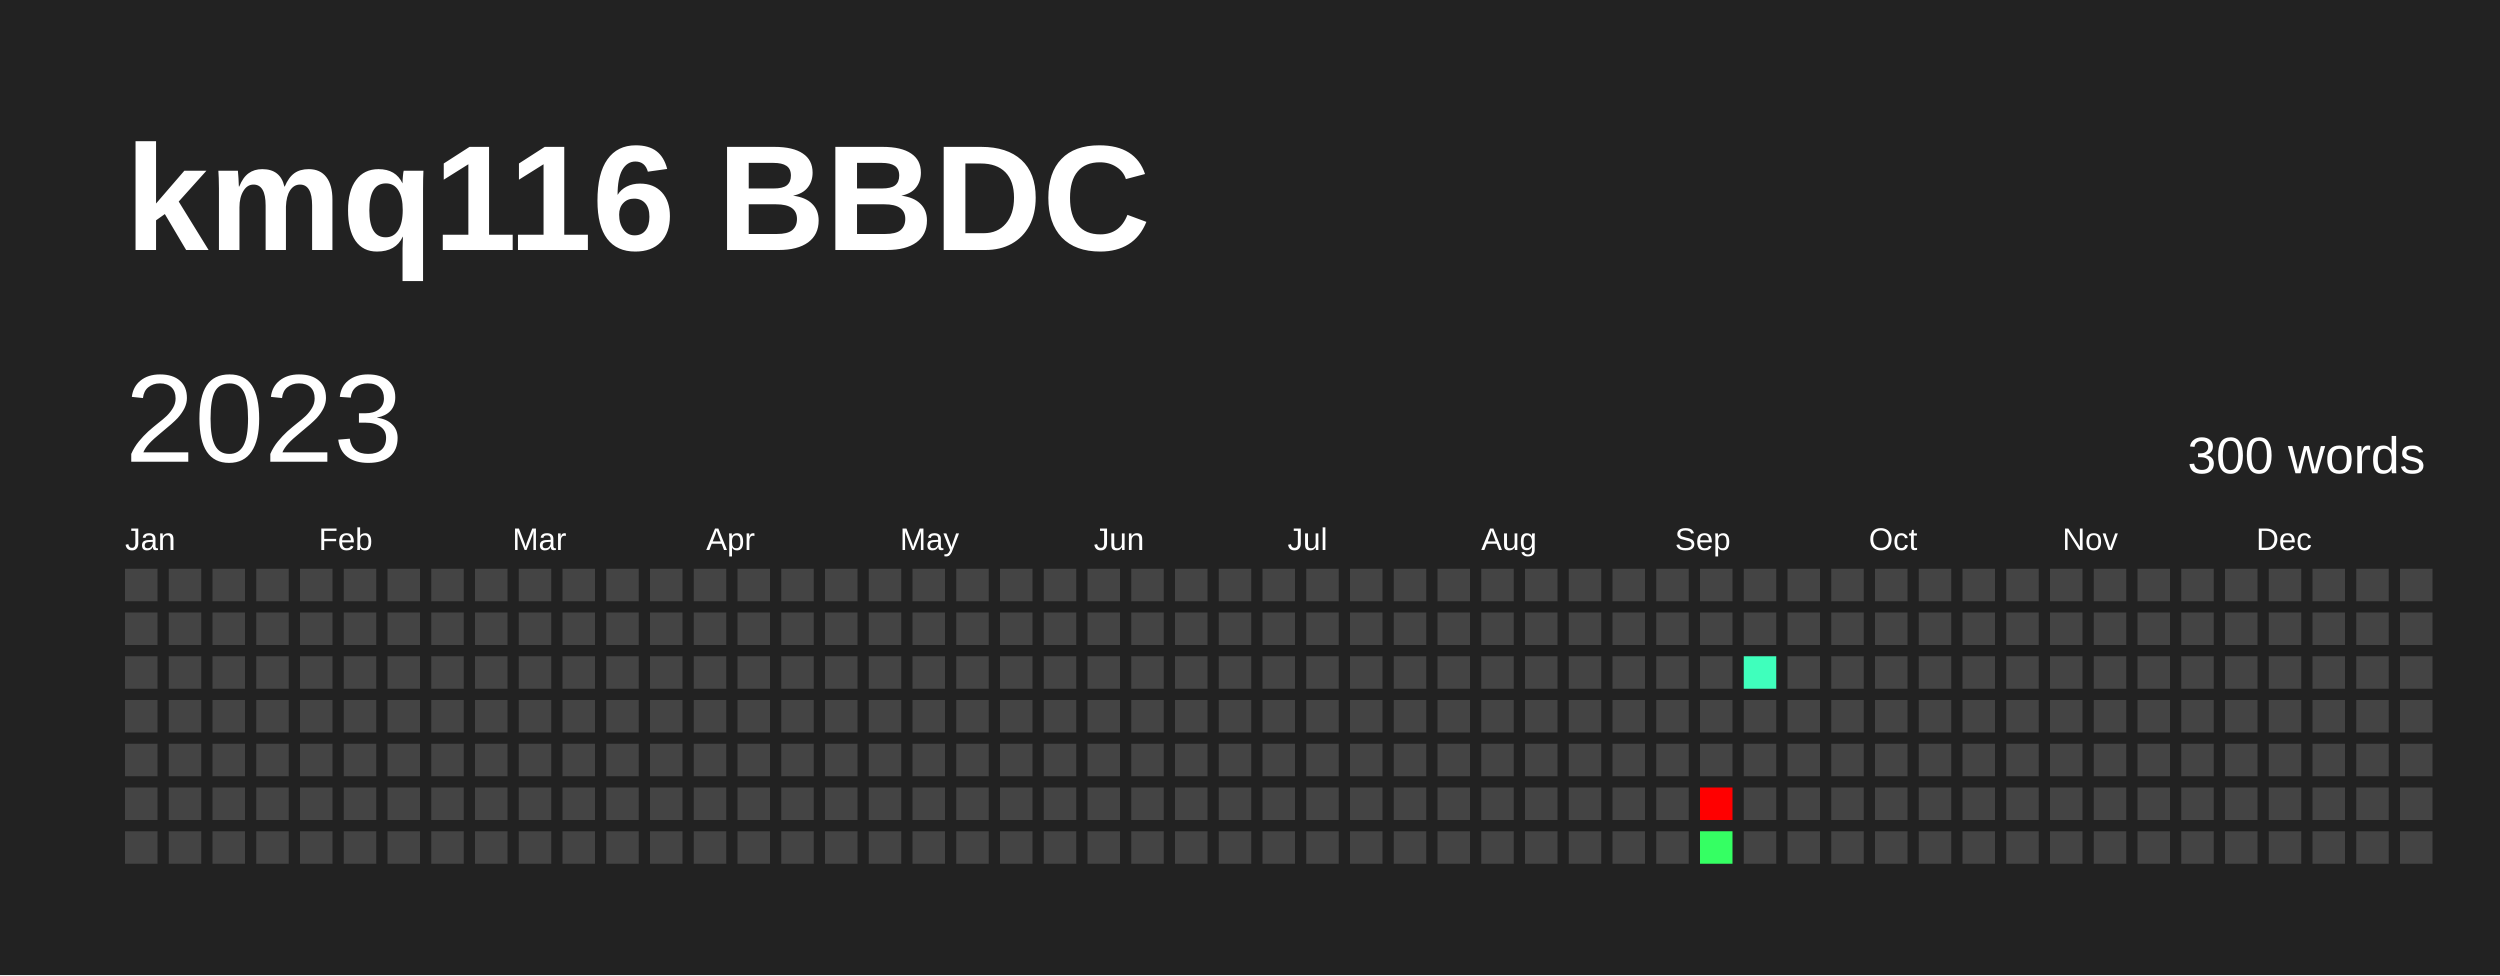
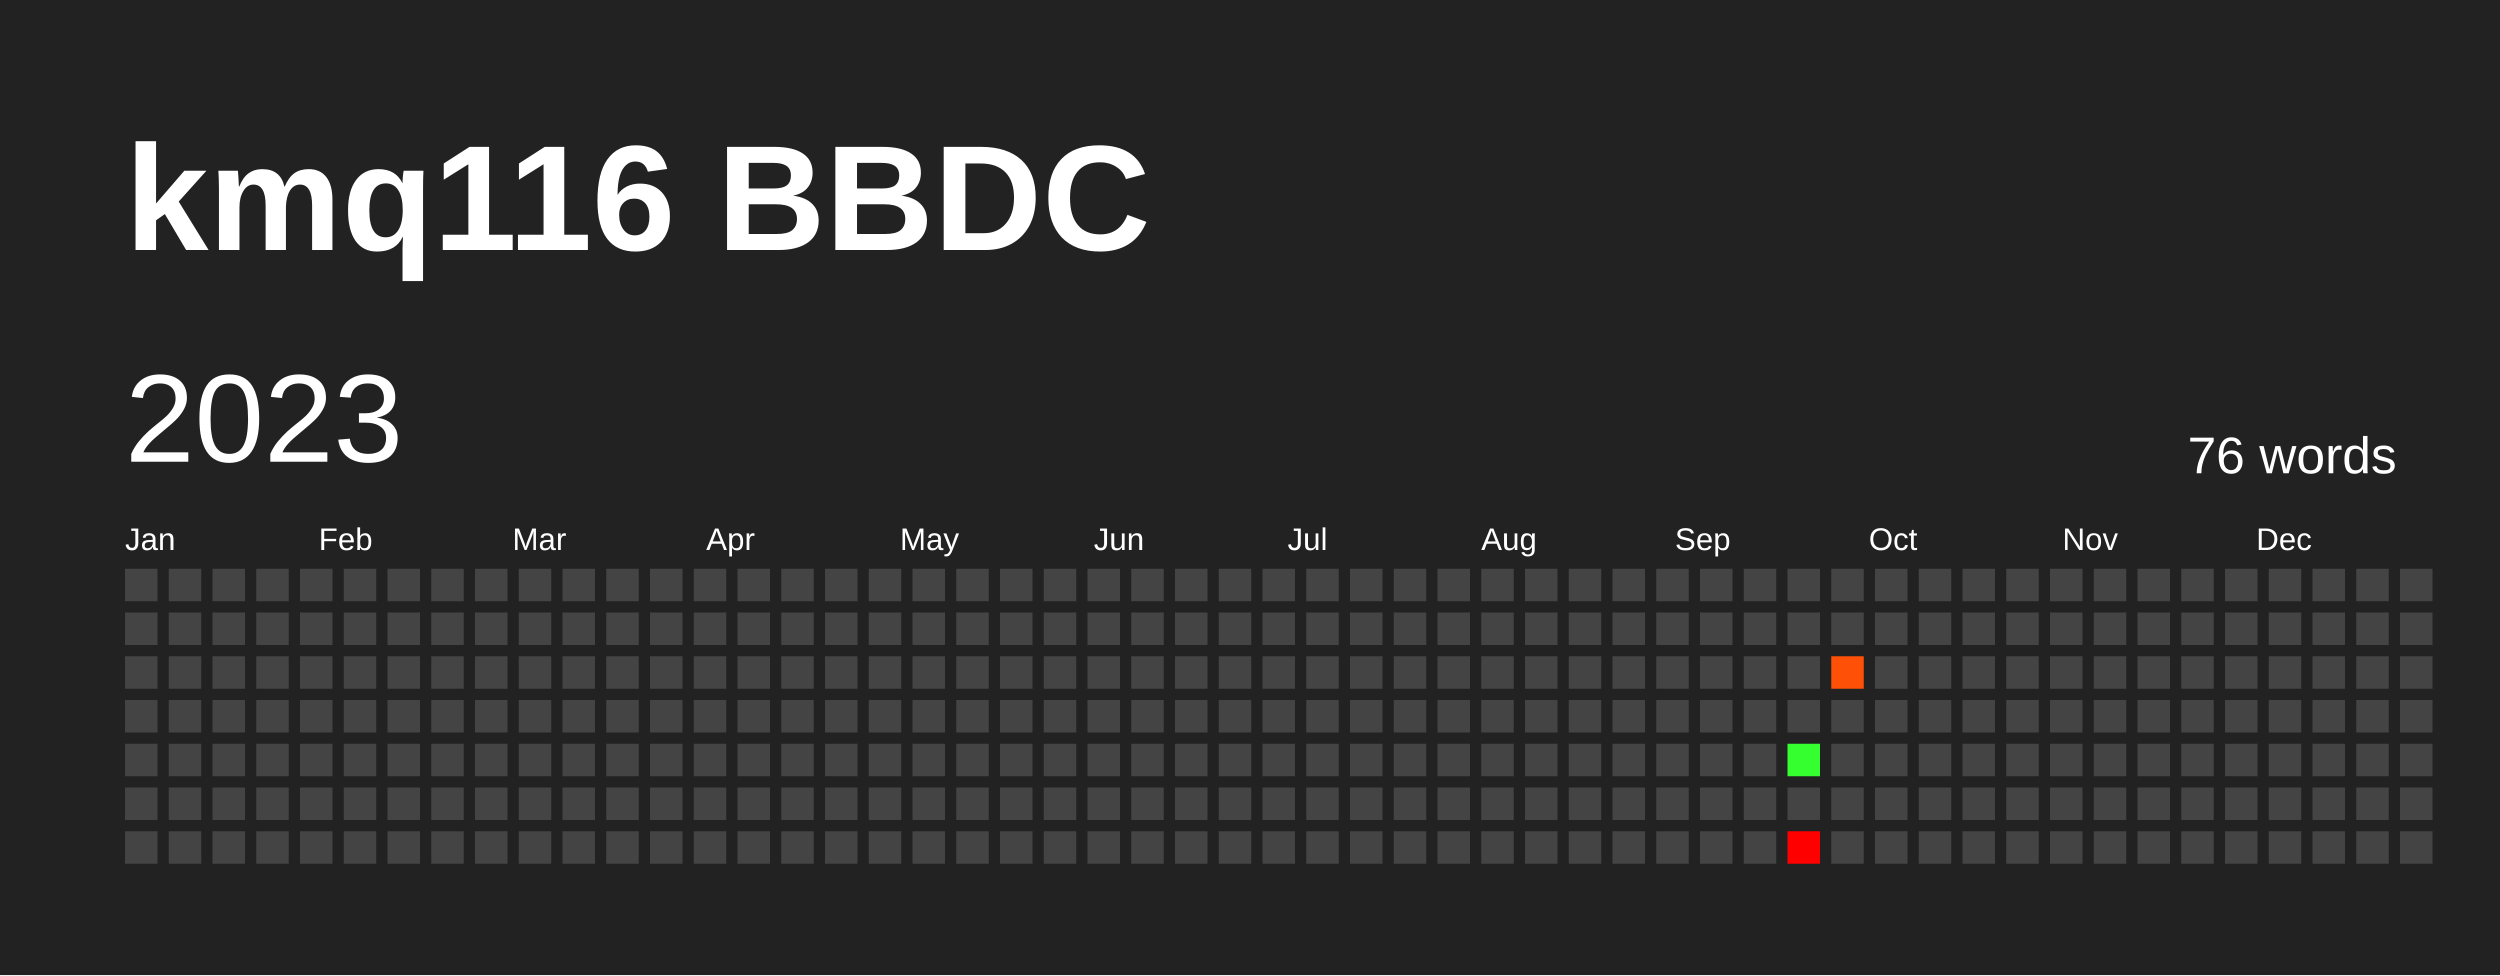
<svg xmlns="http://www.w3.org/2000/svg" baseProfile="full" height="78mm" version="1.1" viewBox="0,0,200,78" width="200mm">
  <defs />
  <rect fill="#222222" height="78" width="200" x="0" y="0" />
  <text fill="#FFFFFF" style="font-size:12px; font-family:Arial; font-weight:bold;" x="10" y="20">kmq116 BBDC</text>
  <text dominant-baseline="hanging" fill="#FFFFFF" style="font-size:10.0px; font-family:Arial;" x="10" y="30">2023</text>
-   <text dominant-baseline="hanging" fill="#FFFFFF" style="font-size:4.125px; font-family:Arial;" x="175" y="35">300 words</text>
+   <text dominant-baseline="hanging" fill="#FFFFFF" style="font-size:4.125px; font-family:Arial;" x="175" y="35">76 words</text>
  <text fill="#FFFFFF" style="font-size:2.5px; font-family:Arial" x="10.0" y="44">Jan</text>
  <text fill="#FFFFFF" style="font-size:2.5px; font-family:Arial" x="25.5" y="44">Feb</text>
  <text fill="#FFFFFF" style="font-size:2.5px; font-family:Arial" x="41.0" y="44">Mar</text>
  <text fill="#FFFFFF" style="font-size:2.5px; font-family:Arial" x="56.5" y="44">Apr</text>
  <text fill="#FFFFFF" style="font-size:2.5px; font-family:Arial" x="72.0" y="44">May</text>
  <text fill="#FFFFFF" style="font-size:2.5px; font-family:Arial" x="87.5" y="44">Jun</text>
  <text fill="#FFFFFF" style="font-size:2.5px; font-family:Arial" x="103.0" y="44">Jul</text>
  <text fill="#FFFFFF" style="font-size:2.5px; font-family:Arial" x="118.5" y="44">Aug</text>
  <text fill="#FFFFFF" style="font-size:2.5px; font-family:Arial" x="134.0" y="44">Sep</text>
  <text fill="#FFFFFF" style="font-size:2.5px; font-family:Arial" x="149.5" y="44">Oct</text>
  <text fill="#FFFFFF" style="font-size:2.5px; font-family:Arial" x="165.0" y="44">Nov</text>
  <text fill="#FFFFFF" style="font-size:2.5px; font-family:Arial" x="180.5" y="44">Dec</text>
  <rect fill="#444444" height="2.6" width="2.6" x="10.0" y="45.5" />
  <rect fill="#444444" height="2.6" width="2.6" x="10.0" y="49.0" />
  <rect fill="#444444" height="2.6" width="2.6" x="10.0" y="52.5" />
  <rect fill="#444444" height="2.6" width="2.6" x="10.0" y="56.0" />
  <rect fill="#444444" height="2.6" width="2.6" x="10.0" y="59.5" />
  <rect fill="#444444" height="2.6" width="2.6" x="10.0" y="63.0" />
  <rect fill="#444444" height="2.6" width="2.6" x="10.0" y="66.5" />
  <rect fill="#444444" height="2.6" width="2.6" x="13.5" y="45.5" />
  <rect fill="#444444" height="2.6" width="2.6" x="13.5" y="49.0" />
  <rect fill="#444444" height="2.6" width="2.6" x="13.5" y="52.5" />
  <rect fill="#444444" height="2.6" width="2.6" x="13.5" y="56.0" />
  <rect fill="#444444" height="2.6" width="2.6" x="13.5" y="59.5" />
  <rect fill="#444444" height="2.6" width="2.6" x="13.5" y="63.0" />
  <rect fill="#444444" height="2.6" width="2.6" x="13.5" y="66.5" />
  <rect fill="#444444" height="2.6" width="2.6" x="17.0" y="45.5" />
  <rect fill="#444444" height="2.6" width="2.6" x="17.0" y="49.0" />
  <rect fill="#444444" height="2.6" width="2.6" x="17.0" y="52.5" />
  <rect fill="#444444" height="2.6" width="2.6" x="17.0" y="56.0" />
  <rect fill="#444444" height="2.6" width="2.6" x="17.0" y="59.5" />
  <rect fill="#444444" height="2.6" width="2.6" x="17.0" y="63.0" />
  <rect fill="#444444" height="2.6" width="2.6" x="17.0" y="66.5" />
  <rect fill="#444444" height="2.6" width="2.6" x="20.5" y="45.5" />
  <rect fill="#444444" height="2.6" width="2.6" x="20.5" y="49.0" />
  <rect fill="#444444" height="2.6" width="2.6" x="20.5" y="52.5" />
  <rect fill="#444444" height="2.6" width="2.6" x="20.5" y="56.0" />
  <rect fill="#444444" height="2.6" width="2.6" x="20.5" y="59.5" />
  <rect fill="#444444" height="2.6" width="2.6" x="20.5" y="63.0" />
  <rect fill="#444444" height="2.6" width="2.6" x="20.5" y="66.5" />
  <rect fill="#444444" height="2.6" width="2.6" x="24.0" y="45.5" />
  <rect fill="#444444" height="2.6" width="2.6" x="24.0" y="49.0" />
  <rect fill="#444444" height="2.6" width="2.6" x="24.0" y="52.5" />
  <rect fill="#444444" height="2.6" width="2.6" x="24.0" y="56.0" />
  <rect fill="#444444" height="2.6" width="2.6" x="24.0" y="59.5" />
  <rect fill="#444444" height="2.6" width="2.6" x="24.0" y="63.0" />
  <rect fill="#444444" height="2.6" width="2.6" x="24.0" y="66.5" />
  <rect fill="#444444" height="2.6" width="2.6" x="27.5" y="45.5" />
  <rect fill="#444444" height="2.6" width="2.6" x="27.5" y="49.0" />
  <rect fill="#444444" height="2.6" width="2.6" x="27.5" y="52.5" />
  <rect fill="#444444" height="2.6" width="2.6" x="27.5" y="56.0" />
  <rect fill="#444444" height="2.6" width="2.6" x="27.5" y="59.5" />
  <rect fill="#444444" height="2.6" width="2.6" x="27.5" y="63.0" />
  <rect fill="#444444" height="2.6" width="2.6" x="27.5" y="66.5" />
  <rect fill="#444444" height="2.6" width="2.6" x="31.0" y="45.5" />
  <rect fill="#444444" height="2.6" width="2.6" x="31.0" y="49.0" />
  <rect fill="#444444" height="2.6" width="2.6" x="31.0" y="52.5" />
  <rect fill="#444444" height="2.6" width="2.6" x="31.0" y="56.0" />
  <rect fill="#444444" height="2.6" width="2.6" x="31.0" y="59.5" />
  <rect fill="#444444" height="2.6" width="2.6" x="31.0" y="63.0" />
  <rect fill="#444444" height="2.6" width="2.6" x="31.0" y="66.5" />
  <rect fill="#444444" height="2.6" width="2.6" x="34.5" y="45.5" />
  <rect fill="#444444" height="2.6" width="2.6" x="34.5" y="49.0" />
  <rect fill="#444444" height="2.6" width="2.6" x="34.5" y="52.5" />
  <rect fill="#444444" height="2.6" width="2.6" x="34.5" y="56.0" />
  <rect fill="#444444" height="2.6" width="2.6" x="34.5" y="59.5" />
  <rect fill="#444444" height="2.6" width="2.6" x="34.5" y="63.0" />
  <rect fill="#444444" height="2.6" width="2.6" x="34.5" y="66.5" />
  <rect fill="#444444" height="2.6" width="2.6" x="38.0" y="45.5" />
  <rect fill="#444444" height="2.6" width="2.6" x="38.0" y="49.0" />
  <rect fill="#444444" height="2.6" width="2.6" x="38.0" y="52.5" />
  <rect fill="#444444" height="2.6" width="2.6" x="38.0" y="56.0" />
  <rect fill="#444444" height="2.6" width="2.6" x="38.0" y="59.5" />
  <rect fill="#444444" height="2.6" width="2.6" x="38.0" y="63.0" />
  <rect fill="#444444" height="2.6" width="2.6" x="38.0" y="66.5" />
  <rect fill="#444444" height="2.6" width="2.6" x="41.5" y="45.5" />
  <rect fill="#444444" height="2.6" width="2.6" x="41.5" y="49.0" />
  <rect fill="#444444" height="2.6" width="2.6" x="41.5" y="52.5" />
  <rect fill="#444444" height="2.6" width="2.6" x="41.5" y="56.0" />
  <rect fill="#444444" height="2.6" width="2.6" x="41.5" y="59.5" />
  <rect fill="#444444" height="2.6" width="2.6" x="41.5" y="63.0" />
  <rect fill="#444444" height="2.6" width="2.6" x="41.5" y="66.5" />
  <rect fill="#444444" height="2.6" width="2.6" x="45.0" y="45.5" />
  <rect fill="#444444" height="2.6" width="2.6" x="45.0" y="49.0" />
  <rect fill="#444444" height="2.6" width="2.6" x="45.0" y="52.5" />
  <rect fill="#444444" height="2.6" width="2.6" x="45.0" y="56.0" />
  <rect fill="#444444" height="2.6" width="2.6" x="45.0" y="59.5" />
  <rect fill="#444444" height="2.6" width="2.6" x="45.0" y="63.0" />
  <rect fill="#444444" height="2.6" width="2.6" x="45.0" y="66.5" />
  <rect fill="#444444" height="2.6" width="2.6" x="48.5" y="45.5" />
  <rect fill="#444444" height="2.6" width="2.6" x="48.5" y="49.0" />
  <rect fill="#444444" height="2.6" width="2.6" x="48.5" y="52.5" />
  <rect fill="#444444" height="2.6" width="2.6" x="48.5" y="56.0" />
  <rect fill="#444444" height="2.6" width="2.6" x="48.5" y="59.5" />
  <rect fill="#444444" height="2.6" width="2.6" x="48.5" y="63.0" />
  <rect fill="#444444" height="2.6" width="2.6" x="48.5" y="66.5" />
  <rect fill="#444444" height="2.6" width="2.6" x="52.0" y="45.5" />
  <rect fill="#444444" height="2.6" width="2.6" x="52.0" y="49.0" />
  <rect fill="#444444" height="2.6" width="2.6" x="52.0" y="52.5" />
  <rect fill="#444444" height="2.6" width="2.6" x="52.0" y="56.0" />
  <rect fill="#444444" height="2.6" width="2.6" x="52.0" y="59.5" />
  <rect fill="#444444" height="2.6" width="2.6" x="52.0" y="63.0" />
  <rect fill="#444444" height="2.6" width="2.6" x="52.0" y="66.5" />
  <rect fill="#444444" height="2.6" width="2.6" x="55.5" y="45.5" />
  <rect fill="#444444" height="2.6" width="2.6" x="55.5" y="49.0" />
  <rect fill="#444444" height="2.6" width="2.6" x="55.5" y="52.5" />
  <rect fill="#444444" height="2.6" width="2.6" x="55.5" y="56.0" />
  <rect fill="#444444" height="2.6" width="2.6" x="55.5" y="59.5" />
  <rect fill="#444444" height="2.6" width="2.6" x="55.5" y="63.0" />
  <rect fill="#444444" height="2.6" width="2.6" x="55.5" y="66.5" />
  <rect fill="#444444" height="2.6" width="2.6" x="59.0" y="45.5" />
  <rect fill="#444444" height="2.6" width="2.6" x="59.0" y="49.0" />
  <rect fill="#444444" height="2.6" width="2.6" x="59.0" y="52.5" />
  <rect fill="#444444" height="2.6" width="2.6" x="59.0" y="56.0" />
  <rect fill="#444444" height="2.6" width="2.6" x="59.0" y="59.5" />
  <rect fill="#444444" height="2.6" width="2.6" x="59.0" y="63.0" />
  <rect fill="#444444" height="2.6" width="2.6" x="59.0" y="66.5" />
  <rect fill="#444444" height="2.6" width="2.6" x="62.5" y="45.5" />
  <rect fill="#444444" height="2.6" width="2.6" x="62.5" y="49.0" />
  <rect fill="#444444" height="2.6" width="2.6" x="62.5" y="52.5" />
  <rect fill="#444444" height="2.6" width="2.6" x="62.5" y="56.0" />
  <rect fill="#444444" height="2.6" width="2.6" x="62.5" y="59.5" />
  <rect fill="#444444" height="2.6" width="2.6" x="62.5" y="63.0" />
  <rect fill="#444444" height="2.6" width="2.6" x="62.5" y="66.5" />
  <rect fill="#444444" height="2.6" width="2.6" x="66.0" y="45.5" />
  <rect fill="#444444" height="2.6" width="2.6" x="66.0" y="49.0" />
  <rect fill="#444444" height="2.6" width="2.6" x="66.0" y="52.5" />
  <rect fill="#444444" height="2.6" width="2.6" x="66.0" y="56.0" />
  <rect fill="#444444" height="2.6" width="2.6" x="66.0" y="59.5" />
  <rect fill="#444444" height="2.6" width="2.6" x="66.0" y="63.0" />
  <rect fill="#444444" height="2.6" width="2.6" x="66.0" y="66.5" />
  <rect fill="#444444" height="2.6" width="2.6" x="69.5" y="45.5" />
  <rect fill="#444444" height="2.6" width="2.6" x="69.5" y="49.0" />
  <rect fill="#444444" height="2.6" width="2.6" x="69.5" y="52.5" />
  <rect fill="#444444" height="2.6" width="2.6" x="69.5" y="56.0" />
  <rect fill="#444444" height="2.6" width="2.6" x="69.5" y="59.5" />
  <rect fill="#444444" height="2.6" width="2.6" x="69.5" y="63.0" />
  <rect fill="#444444" height="2.6" width="2.6" x="69.5" y="66.5" />
  <rect fill="#444444" height="2.6" width="2.6" x="73.0" y="45.5" />
  <rect fill="#444444" height="2.6" width="2.6" x="73.0" y="49.0" />
  <rect fill="#444444" height="2.6" width="2.6" x="73.0" y="52.5" />
  <rect fill="#444444" height="2.6" width="2.6" x="73.0" y="56.0" />
  <rect fill="#444444" height="2.6" width="2.6" x="73.0" y="59.5" />
  <rect fill="#444444" height="2.6" width="2.6" x="73.0" y="63.0" />
  <rect fill="#444444" height="2.6" width="2.6" x="73.0" y="66.5" />
  <rect fill="#444444" height="2.6" width="2.6" x="76.5" y="45.5" />
  <rect fill="#444444" height="2.6" width="2.6" x="76.5" y="49.0" />
  <rect fill="#444444" height="2.6" width="2.6" x="76.5" y="52.5" />
  <rect fill="#444444" height="2.6" width="2.6" x="76.5" y="56.0" />
  <rect fill="#444444" height="2.6" width="2.6" x="76.5" y="59.5" />
  <rect fill="#444444" height="2.6" width="2.6" x="76.5" y="63.0" />
  <rect fill="#444444" height="2.6" width="2.6" x="76.5" y="66.5" />
  <rect fill="#444444" height="2.6" width="2.6" x="80.0" y="45.5" />
  <rect fill="#444444" height="2.6" width="2.6" x="80.0" y="49.0" />
  <rect fill="#444444" height="2.6" width="2.6" x="80.0" y="52.5" />
  <rect fill="#444444" height="2.6" width="2.6" x="80.0" y="56.0" />
  <rect fill="#444444" height="2.6" width="2.6" x="80.0" y="59.5" />
  <rect fill="#444444" height="2.6" width="2.6" x="80.0" y="63.0" />
  <rect fill="#444444" height="2.6" width="2.6" x="80.0" y="66.5" />
  <rect fill="#444444" height="2.6" width="2.6" x="83.5" y="45.5" />
  <rect fill="#444444" height="2.6" width="2.6" x="83.5" y="49.0" />
  <rect fill="#444444" height="2.6" width="2.6" x="83.5" y="52.5" />
  <rect fill="#444444" height="2.6" width="2.6" x="83.5" y="56.0" />
  <rect fill="#444444" height="2.6" width="2.6" x="83.5" y="59.5" />
  <rect fill="#444444" height="2.6" width="2.6" x="83.5" y="63.0" />
  <rect fill="#444444" height="2.6" width="2.6" x="83.5" y="66.5" />
  <rect fill="#444444" height="2.6" width="2.6" x="87.0" y="45.5" />
  <rect fill="#444444" height="2.6" width="2.6" x="87.0" y="49.0" />
  <rect fill="#444444" height="2.6" width="2.6" x="87.0" y="52.5" />
  <rect fill="#444444" height="2.6" width="2.6" x="87.0" y="56.0" />
  <rect fill="#444444" height="2.6" width="2.6" x="87.0" y="59.5" />
  <rect fill="#444444" height="2.6" width="2.6" x="87.0" y="63.0" />
  <rect fill="#444444" height="2.6" width="2.6" x="87.0" y="66.5" />
  <rect fill="#444444" height="2.6" width="2.6" x="90.5" y="45.5" />
  <rect fill="#444444" height="2.6" width="2.6" x="90.5" y="49.0" />
  <rect fill="#444444" height="2.6" width="2.6" x="90.5" y="52.5" />
  <rect fill="#444444" height="2.6" width="2.6" x="90.5" y="56.0" />
  <rect fill="#444444" height="2.6" width="2.6" x="90.5" y="59.5" />
  <rect fill="#444444" height="2.6" width="2.6" x="90.5" y="63.0" />
  <rect fill="#444444" height="2.6" width="2.6" x="90.5" y="66.5" />
  <rect fill="#444444" height="2.6" width="2.6" x="94.0" y="45.5" />
  <rect fill="#444444" height="2.6" width="2.6" x="94.0" y="49.0" />
  <rect fill="#444444" height="2.6" width="2.6" x="94.0" y="52.5" />
  <rect fill="#444444" height="2.6" width="2.6" x="94.0" y="56.0" />
  <rect fill="#444444" height="2.6" width="2.6" x="94.0" y="59.5" />
  <rect fill="#444444" height="2.6" width="2.6" x="94.0" y="63.0" />
  <rect fill="#444444" height="2.6" width="2.6" x="94.0" y="66.5" />
  <rect fill="#444444" height="2.6" width="2.6" x="97.5" y="45.5" />
  <rect fill="#444444" height="2.6" width="2.6" x="97.5" y="49.0" />
  <rect fill="#444444" height="2.6" width="2.6" x="97.5" y="52.5" />
  <rect fill="#444444" height="2.6" width="2.6" x="97.5" y="56.0" />
  <rect fill="#444444" height="2.6" width="2.6" x="97.5" y="59.5" />
  <rect fill="#444444" height="2.6" width="2.6" x="97.5" y="63.0" />
  <rect fill="#444444" height="2.6" width="2.6" x="97.5" y="66.5" />
  <rect fill="#444444" height="2.6" width="2.6" x="101.0" y="45.5" />
  <rect fill="#444444" height="2.6" width="2.6" x="101.0" y="49.0" />
  <rect fill="#444444" height="2.6" width="2.6" x="101.0" y="52.5" />
  <rect fill="#444444" height="2.6" width="2.6" x="101.0" y="56.0" />
  <rect fill="#444444" height="2.6" width="2.6" x="101.0" y="59.5" />
  <rect fill="#444444" height="2.6" width="2.6" x="101.0" y="63.0" />
  <rect fill="#444444" height="2.6" width="2.6" x="101.0" y="66.5" />
  <rect fill="#444444" height="2.6" width="2.6" x="104.5" y="45.5" />
  <rect fill="#444444" height="2.6" width="2.6" x="104.5" y="49.0" />
  <rect fill="#444444" height="2.6" width="2.6" x="104.5" y="52.5" />
  <rect fill="#444444" height="2.6" width="2.6" x="104.5" y="56.0" />
  <rect fill="#444444" height="2.6" width="2.6" x="104.5" y="59.5" />
  <rect fill="#444444" height="2.6" width="2.6" x="104.5" y="63.0" />
  <rect fill="#444444" height="2.6" width="2.6" x="104.5" y="66.5" />
  <rect fill="#444444" height="2.6" width="2.6" x="108.0" y="45.5" />
  <rect fill="#444444" height="2.6" width="2.6" x="108.0" y="49.0" />
  <rect fill="#444444" height="2.6" width="2.6" x="108.0" y="52.5" />
  <rect fill="#444444" height="2.6" width="2.6" x="108.0" y="56.0" />
  <rect fill="#444444" height="2.6" width="2.6" x="108.0" y="59.5" />
  <rect fill="#444444" height="2.6" width="2.6" x="108.0" y="63.0" />
  <rect fill="#444444" height="2.6" width="2.6" x="108.0" y="66.5" />
  <rect fill="#444444" height="2.6" width="2.6" x="111.5" y="45.5" />
  <rect fill="#444444" height="2.6" width="2.6" x="111.5" y="49.0" />
  <rect fill="#444444" height="2.6" width="2.6" x="111.5" y="52.5" />
  <rect fill="#444444" height="2.6" width="2.6" x="111.5" y="56.0" />
  <rect fill="#444444" height="2.6" width="2.6" x="111.5" y="59.5" />
  <rect fill="#444444" height="2.6" width="2.6" x="111.5" y="63.0" />
  <rect fill="#444444" height="2.6" width="2.6" x="111.5" y="66.5" />
  <rect fill="#444444" height="2.6" width="2.6" x="115.0" y="45.5" />
  <rect fill="#444444" height="2.6" width="2.6" x="115.0" y="49.0" />
  <rect fill="#444444" height="2.6" width="2.6" x="115.0" y="52.5" />
  <rect fill="#444444" height="2.6" width="2.6" x="115.0" y="56.0" />
  <rect fill="#444444" height="2.6" width="2.6" x="115.0" y="59.5" />
  <rect fill="#444444" height="2.6" width="2.6" x="115.0" y="63.0" />
  <rect fill="#444444" height="2.6" width="2.6" x="115.0" y="66.5" />
  <rect fill="#444444" height="2.6" width="2.6" x="118.5" y="45.5" />
  <rect fill="#444444" height="2.6" width="2.6" x="118.5" y="49.0" />
  <rect fill="#444444" height="2.6" width="2.6" x="118.5" y="52.5" />
  <rect fill="#444444" height="2.6" width="2.6" x="118.5" y="56.0" />
  <rect fill="#444444" height="2.6" width="2.6" x="118.5" y="59.5" />
  <rect fill="#444444" height="2.6" width="2.6" x="118.5" y="63.0" />
  <rect fill="#444444" height="2.6" width="2.6" x="118.5" y="66.5" />
  <rect fill="#444444" height="2.6" width="2.6" x="122.0" y="45.5" />
  <rect fill="#444444" height="2.6" width="2.6" x="122.0" y="49.0" />
  <rect fill="#444444" height="2.6" width="2.6" x="122.0" y="52.5" />
  <rect fill="#444444" height="2.6" width="2.6" x="122.0" y="56.0" />
  <rect fill="#444444" height="2.6" width="2.6" x="122.0" y="59.5" />
  <rect fill="#444444" height="2.6" width="2.6" x="122.0" y="63.0" />
  <rect fill="#444444" height="2.6" width="2.6" x="122.0" y="66.5" />
  <rect fill="#444444" height="2.6" width="2.6" x="125.5" y="45.5" />
  <rect fill="#444444" height="2.6" width="2.6" x="125.5" y="49.0" />
  <rect fill="#444444" height="2.6" width="2.6" x="125.5" y="52.5" />
  <rect fill="#444444" height="2.6" width="2.6" x="125.5" y="56.0" />
  <rect fill="#444444" height="2.6" width="2.6" x="125.5" y="59.5" />
  <rect fill="#444444" height="2.6" width="2.6" x="125.5" y="63.0" />
  <rect fill="#444444" height="2.6" width="2.6" x="125.5" y="66.5" />
  <rect fill="#444444" height="2.6" width="2.6" x="129.0" y="45.5" />
  <rect fill="#444444" height="2.6" width="2.6" x="129.0" y="49.0" />
  <rect fill="#444444" height="2.6" width="2.6" x="129.0" y="52.5" />
  <rect fill="#444444" height="2.6" width="2.6" x="129.0" y="56.0" />
  <rect fill="#444444" height="2.6" width="2.6" x="129.0" y="59.5" />
  <rect fill="#444444" height="2.6" width="2.6" x="129.0" y="63.0" />
  <rect fill="#444444" height="2.6" width="2.6" x="129.0" y="66.5" />
  <rect fill="#444444" height="2.6" width="2.6" x="132.5" y="45.5" />
  <rect fill="#444444" height="2.6" width="2.6" x="132.5" y="49.0" />
  <rect fill="#444444" height="2.6" width="2.6" x="132.5" y="52.5" />
  <rect fill="#444444" height="2.6" width="2.6" x="132.5" y="56.0" />
  <rect fill="#444444" height="2.6" width="2.6" x="132.5" y="59.5" />
  <rect fill="#444444" height="2.6" width="2.6" x="132.5" y="63.0" />
  <rect fill="#444444" height="2.6" width="2.6" x="132.5" y="66.5" />
  <rect fill="#444444" height="2.6" width="2.6" x="136.0" y="45.5" />
  <rect fill="#444444" height="2.6" width="2.6" x="136.0" y="49.0" />
  <rect fill="#444444" height="2.6" width="2.6" x="136.0" y="52.5" />
  <rect fill="#444444" height="2.6" width="2.6" x="136.0" y="56.0" />
  <rect fill="#444444" height="2.6" width="2.6" x="136.0" y="59.5" />
-   <rect fill="red" height="2.6" width="2.6" x="136.0" y="63.0" />
-   <rect fill="#35ff63" height="2.6" width="2.6" x="136.0" y="66.5" />
+   <rect fill="#444444" height="2.6" width="2.6" x="136.0" y="63.0" />
+   <rect fill="#444444" height="2.6" width="2.6" x="136.0" y="66.5" />
  <rect fill="#444444" height="2.6" width="2.6" x="139.5" y="45.5" />
  <rect fill="#444444" height="2.6" width="2.6" x="139.5" y="49.0" />
-   <rect fill="#3fffbc" height="2.6" width="2.6" x="139.5" y="52.5" />
+   <rect fill="#444444" height="2.6" width="2.6" x="139.5" y="52.5" />
  <rect fill="#444444" height="2.6" width="2.6" x="139.5" y="56.0" />
  <rect fill="#444444" height="2.6" width="2.6" x="139.5" y="59.5" />
  <rect fill="#444444" height="2.6" width="2.6" x="139.5" y="63.0" />
  <rect fill="#444444" height="2.6" width="2.6" x="139.5" y="66.5" />
  <rect fill="#444444" height="2.6" width="2.6" x="143.0" y="45.5" />
  <rect fill="#444444" height="2.6" width="2.6" x="143.0" y="49.0" />
  <rect fill="#444444" height="2.6" width="2.6" x="143.0" y="52.5" />
  <rect fill="#444444" height="2.6" width="2.6" x="143.0" y="56.0" />
-   <rect fill="#444444" height="2.6" width="2.6" x="143.0" y="59.5" />
+   <rect fill="#35ff2f" height="2.6" width="2.6" x="143.0" y="59.5" />
  <rect fill="#444444" height="2.6" width="2.6" x="143.0" y="63.0" />
-   <rect fill="#444444" height="2.6" width="2.6" x="143.0" y="66.5" />
+   <rect fill="red" height="2.6" width="2.6" x="143.0" y="66.5" />
  <rect fill="#444444" height="2.6" width="2.6" x="146.5" y="45.5" />
  <rect fill="#444444" height="2.6" width="2.6" x="146.5" y="49.0" />
-   <rect fill="#444444" height="2.6" width="2.6" x="146.5" y="52.5" />
+   <rect fill="#ff5007" height="2.6" width="2.6" x="146.5" y="52.5" />
  <rect fill="#444444" height="2.6" width="2.6" x="146.5" y="56.0" />
  <rect fill="#444444" height="2.6" width="2.6" x="146.5" y="59.5" />
  <rect fill="#444444" height="2.6" width="2.6" x="146.5" y="63.0" />
  <rect fill="#444444" height="2.6" width="2.6" x="146.5" y="66.5" />
  <rect fill="#444444" height="2.6" width="2.6" x="150.0" y="45.5" />
  <rect fill="#444444" height="2.6" width="2.6" x="150.0" y="49.0" />
  <rect fill="#444444" height="2.6" width="2.6" x="150.0" y="52.5" />
  <rect fill="#444444" height="2.6" width="2.6" x="150.0" y="56.0" />
  <rect fill="#444444" height="2.6" width="2.6" x="150.0" y="59.5" />
  <rect fill="#444444" height="2.6" width="2.6" x="150.0" y="63.0" />
  <rect fill="#444444" height="2.6" width="2.6" x="150.0" y="66.5" />
  <rect fill="#444444" height="2.6" width="2.6" x="153.5" y="45.5" />
  <rect fill="#444444" height="2.6" width="2.6" x="153.5" y="49.0" />
  <rect fill="#444444" height="2.6" width="2.6" x="153.5" y="52.5" />
  <rect fill="#444444" height="2.6" width="2.6" x="153.5" y="56.0" />
  <rect fill="#444444" height="2.6" width="2.6" x="153.5" y="59.5" />
  <rect fill="#444444" height="2.6" width="2.6" x="153.5" y="63.0" />
  <rect fill="#444444" height="2.6" width="2.6" x="153.5" y="66.5" />
  <rect fill="#444444" height="2.6" width="2.6" x="157.0" y="45.5" />
  <rect fill="#444444" height="2.6" width="2.6" x="157.0" y="49.0" />
  <rect fill="#444444" height="2.6" width="2.6" x="157.0" y="52.5" />
  <rect fill="#444444" height="2.6" width="2.6" x="157.0" y="56.0" />
  <rect fill="#444444" height="2.6" width="2.6" x="157.0" y="59.5" />
  <rect fill="#444444" height="2.6" width="2.6" x="157.0" y="63.0" />
  <rect fill="#444444" height="2.6" width="2.6" x="157.0" y="66.5" />
  <rect fill="#444444" height="2.6" width="2.6" x="160.5" y="45.5" />
  <rect fill="#444444" height="2.6" width="2.6" x="160.5" y="49.0" />
  <rect fill="#444444" height="2.6" width="2.6" x="160.5" y="52.5" />
  <rect fill="#444444" height="2.6" width="2.6" x="160.5" y="56.0" />
  <rect fill="#444444" height="2.6" width="2.6" x="160.5" y="59.5" />
  <rect fill="#444444" height="2.6" width="2.6" x="160.5" y="63.0" />
  <rect fill="#444444" height="2.6" width="2.6" x="160.5" y="66.5" />
  <rect fill="#444444" height="2.6" width="2.6" x="164.0" y="45.5" />
  <rect fill="#444444" height="2.6" width="2.6" x="164.0" y="49.0" />
  <rect fill="#444444" height="2.6" width="2.6" x="164.0" y="52.5" />
  <rect fill="#444444" height="2.6" width="2.6" x="164.0" y="56.0" />
  <rect fill="#444444" height="2.6" width="2.6" x="164.0" y="59.5" />
  <rect fill="#444444" height="2.6" width="2.6" x="164.0" y="63.0" />
  <rect fill="#444444" height="2.6" width="2.6" x="164.0" y="66.5" />
  <rect fill="#444444" height="2.6" width="2.6" x="167.5" y="45.5" />
  <rect fill="#444444" height="2.6" width="2.6" x="167.5" y="49.0" />
  <rect fill="#444444" height="2.6" width="2.6" x="167.5" y="52.5" />
  <rect fill="#444444" height="2.6" width="2.6" x="167.5" y="56.0" />
  <rect fill="#444444" height="2.6" width="2.6" x="167.5" y="59.5" />
  <rect fill="#444444" height="2.6" width="2.6" x="167.5" y="63.0" />
  <rect fill="#444444" height="2.6" width="2.6" x="167.5" y="66.5" />
  <rect fill="#444444" height="2.6" width="2.6" x="171.0" y="45.5" />
  <rect fill="#444444" height="2.6" width="2.6" x="171.0" y="49.0" />
  <rect fill="#444444" height="2.6" width="2.6" x="171.0" y="52.5" />
  <rect fill="#444444" height="2.6" width="2.6" x="171.0" y="56.0" />
  <rect fill="#444444" height="2.6" width="2.6" x="171.0" y="59.5" />
  <rect fill="#444444" height="2.6" width="2.6" x="171.0" y="63.0" />
  <rect fill="#444444" height="2.6" width="2.6" x="171.0" y="66.5" />
  <rect fill="#444444" height="2.6" width="2.6" x="174.5" y="45.5" />
  <rect fill="#444444" height="2.6" width="2.6" x="174.5" y="49.0" />
  <rect fill="#444444" height="2.6" width="2.6" x="174.5" y="52.5" />
  <rect fill="#444444" height="2.6" width="2.6" x="174.5" y="56.0" />
  <rect fill="#444444" height="2.6" width="2.6" x="174.5" y="59.5" />
  <rect fill="#444444" height="2.6" width="2.6" x="174.5" y="63.0" />
  <rect fill="#444444" height="2.6" width="2.6" x="174.5" y="66.5" />
  <rect fill="#444444" height="2.6" width="2.6" x="178.0" y="45.5" />
  <rect fill="#444444" height="2.6" width="2.6" x="178.0" y="49.0" />
  <rect fill="#444444" height="2.6" width="2.6" x="178.0" y="52.5" />
  <rect fill="#444444" height="2.6" width="2.6" x="178.0" y="56.0" />
  <rect fill="#444444" height="2.6" width="2.6" x="178.0" y="59.5" />
  <rect fill="#444444" height="2.6" width="2.6" x="178.0" y="63.0" />
  <rect fill="#444444" height="2.6" width="2.6" x="178.0" y="66.5" />
  <rect fill="#444444" height="2.6" width="2.6" x="181.5" y="45.5" />
  <rect fill="#444444" height="2.6" width="2.6" x="181.5" y="49.0" />
  <rect fill="#444444" height="2.6" width="2.6" x="181.5" y="52.5" />
  <rect fill="#444444" height="2.6" width="2.6" x="181.5" y="56.0" />
  <rect fill="#444444" height="2.6" width="2.6" x="181.5" y="59.5" />
  <rect fill="#444444" height="2.6" width="2.6" x="181.5" y="63.0" />
  <rect fill="#444444" height="2.6" width="2.6" x="181.5" y="66.5" />
  <rect fill="#444444" height="2.6" width="2.6" x="185.0" y="45.5" />
  <rect fill="#444444" height="2.6" width="2.6" x="185.0" y="49.0" />
  <rect fill="#444444" height="2.6" width="2.6" x="185.0" y="52.5" />
  <rect fill="#444444" height="2.6" width="2.6" x="185.0" y="56.0" />
  <rect fill="#444444" height="2.6" width="2.6" x="185.0" y="59.5" />
  <rect fill="#444444" height="2.6" width="2.6" x="185.0" y="63.0" />
  <rect fill="#444444" height="2.6" width="2.6" x="185.0" y="66.5" />
  <rect fill="#444444" height="2.6" width="2.6" x="188.5" y="45.5" />
  <rect fill="#444444" height="2.6" width="2.6" x="188.5" y="49.0" />
  <rect fill="#444444" height="2.6" width="2.6" x="188.5" y="52.5" />
  <rect fill="#444444" height="2.6" width="2.6" x="188.5" y="56.0" />
  <rect fill="#444444" height="2.6" width="2.6" x="188.5" y="59.5" />
  <rect fill="#444444" height="2.6" width="2.6" x="188.5" y="63.0" />
  <rect fill="#444444" height="2.6" width="2.6" x="188.5" y="66.5" />
  <rect fill="#444444" height="2.6" width="2.6" x="192.0" y="45.5" />
  <rect fill="#444444" height="2.6" width="2.6" x="192.0" y="49.0" />
  <rect fill="#444444" height="2.6" width="2.6" x="192.0" y="52.5" />
  <rect fill="#444444" height="2.6" width="2.6" x="192.0" y="56.0" />
  <rect fill="#444444" height="2.6" width="2.6" x="192.0" y="59.5" />
  <rect fill="#444444" height="2.6" width="2.6" x="192.0" y="63.0" />
  <rect fill="#444444" height="2.6" width="2.6" x="192.0" y="66.5" />
</svg>
